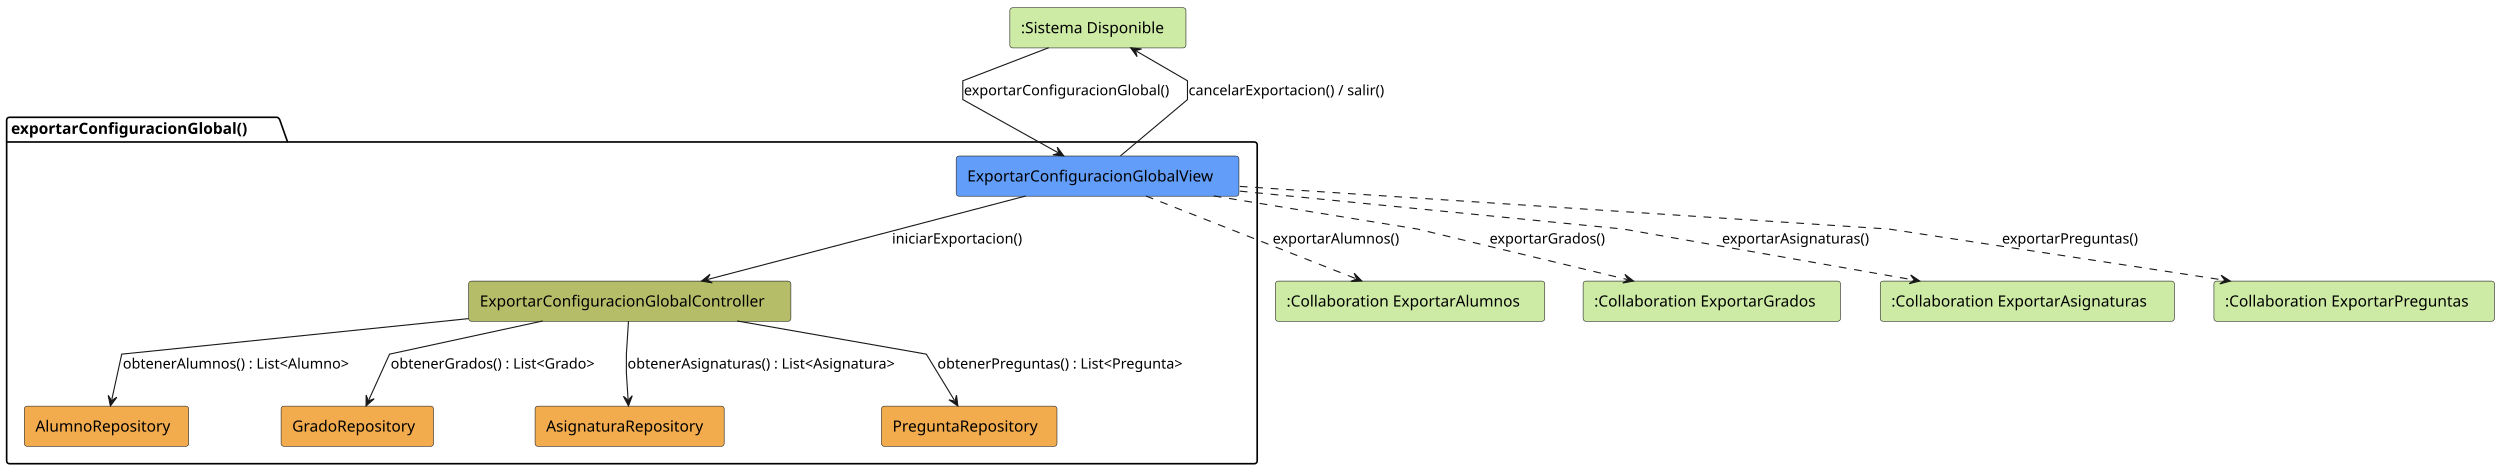
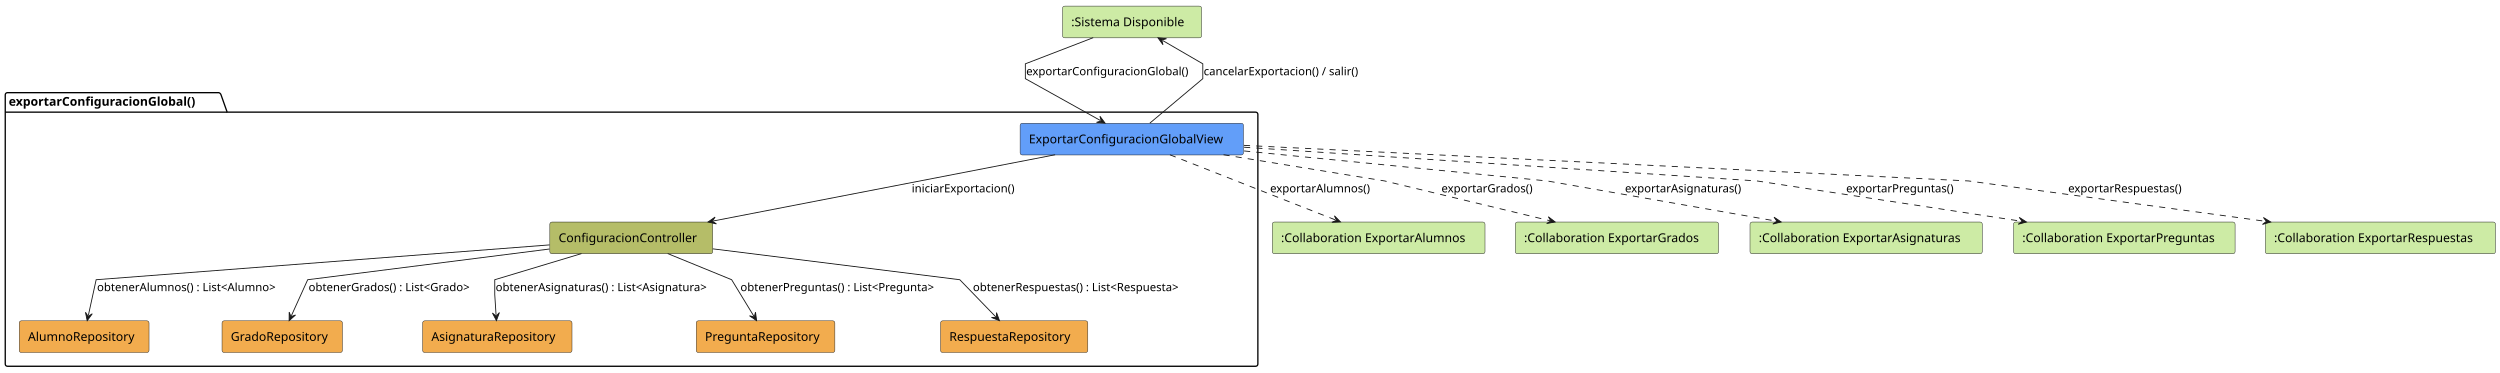
- <svg xmlns="http://www.w3.org/2000/svg" contentStyleType="text/css" data-diagram-type="DESCRIPTION" height="426px" preserveAspectRatio="none" style="width:2259px;height:426px;background:#FFFFFF;" version="1.1" viewBox="0 0 2259 426" width="2259px" zoomAndPan="magnify">
+ <svg xmlns="http://www.w3.org/2000/svg" contentStyleType="text/css" data-diagram-type="DESCRIPTION" height="426px" preserveAspectRatio="none" style="width:2860px;height:426px;background:#FFFFFF;" version="1.1" viewBox="0 0 2860 426" width="2860px" zoomAndPan="magnify">
  <defs />
  <g>
-     <g class="cluster" data-entity="exportarConfiguracionGlobal" data-source-line="4" data-uid="ent0003" id="cluster_exportarConfiguracionGlobal">
-       <path d="M8.5,106 L250.357,106 A3.75,3.75 0 0 1 252.857,108.5 L259.857,128.297 L1133.5,128.297 A2.5,2.5 0 0 1 1136,130.797 L1136,416.5 A2.5,2.5 0 0 1 1133.5,419 L8.5,419 A2.5,2.5 0 0 1 6,416.5 L6,108.5 A2.5,2.5 0 0 1 8.5,106" fill="none" style="stroke:#000000;stroke-width:1.5;" />
+     <g class="cluster" data-qualified-name="exportarConfiguracionGlobal" data-source-line="4" id="ent0003">
+       <path d="M8.5,106 L250.357,106 A3.75,3.75 0 0 1 252.857,108.5 L259.857,128.297 L1436.5,128.297 A2.5,2.5 0 0 1 1439,130.797 L1439,416.5 A2.5,2.5 0 0 1 1436.5,419 L8.5,419 A2.5,2.5 0 0 1 6,416.5 L6,108.5 A2.5,2.5 0 0 1 8.5,106" fill="none" style="stroke:#000000;stroke-width:1.5;" />
      <line style="stroke:#000000;stroke-width:1.5;" x1="6" x2="259.857" y1="128.297" y2="128.297" />
      <text fill="#000000" font-family="sans-serif" font-size="14" font-weight="bold" lengthAdjust="spacing" textLength="240.857" x="10" y="120.995">exportarConfiguracionGlobal()</text>
    </g>
-     <g class="entity" data-entity="ExportarConfiguracionGlobalView" data-source-line="5" data-uid="ent0004" id="entity_ExportarConfiguracionGlobalView">
-       <rect fill="#629EF9" height="36.297" rx="2.5" ry="2.5" style="stroke:#181818;stroke-width:0.5;" width="255.505" x="864" y="141" />
-       <text fill="#000000" font-family="sans-serif" font-size="14" lengthAdjust="spacing" textLength="235.505" x="874" y="163.995">ExportarConfiguracionGlobalView</text>
+     <g class="entity" data-qualified-name="exportarConfiguracionGlobal.ExportarConfiguracionGlobalView" data-source-line="5" id="ent0004">
+       <rect fill="#629EF9" height="36.297" rx="2.5" ry="2.5" style="stroke:#181818;stroke-width:0.5;" width="255.505" x="1167" y="141" />
+       <text fill="#000000" font-family="sans-serif" font-size="14" lengthAdjust="spacing" textLength="235.505" x="1177" y="163.995">ExportarConfiguracionGlobalView</text>
    </g>
-     <g class="entity" data-entity="ExportarConfiguracionGlobalController" data-source-line="6" data-uid="ent0005" id="entity_ExportarConfiguracionGlobalController">
-       <rect fill="#B5BD68" height="36.297" rx="2.5" ry="2.5" style="stroke:#181818;stroke-width:0.5;" width="291.147" x="423.5" y="254" />
-       <text fill="#000000" font-family="sans-serif" font-size="14" lengthAdjust="spacing" textLength="271.147" x="433.5" y="276.995">ExportarConfiguracionGlobalController</text>
+     <g class="entity" data-qualified-name="exportarConfiguracionGlobal.ConfiguracionController" data-source-line="6" id="ent0005">
+       <rect fill="#B5BD68" height="36.297" rx="2.5" ry="2.5" style="stroke:#181818;stroke-width:0.5;" width="186.325" x="629" y="254" />
+       <text fill="#000000" font-family="sans-serif" font-size="14" lengthAdjust="spacing" textLength="166.325" x="639" y="276.995">ConfiguracionController</text>
    </g>
-     <g class="entity" data-entity="AlumnoRepository" data-source-line="7" data-uid="ent0006" id="entity_AlumnoRepository">
+     <g class="entity" data-qualified-name="exportarConfiguracionGlobal.AlumnoRepository" data-source-line="7" id="ent0006">
      <rect fill="#F2AC4E" height="36.297" rx="2.5" ry="2.5" style="stroke:#181818;stroke-width:0.5;" width="148.488" x="22" y="367" />
      <text fill="#000000" font-family="sans-serif" font-size="14" lengthAdjust="spacing" textLength="128.488" x="32" y="389.995">AlumnoRepository</text>
    </g>
-     <g class="entity" data-entity="GradoRepository" data-source-line="8" data-uid="ent0007" id="entity_GradoRepository">
+     <g class="entity" data-qualified-name="exportarConfiguracionGlobal.GradoRepository" data-source-line="8" id="ent0007">
      <rect fill="#F2AC4E" height="36.297" rx="2.5" ry="2.5" style="stroke:#181818;stroke-width:0.5;" width="137.708" x="254" y="367" />
      <text fill="#000000" font-family="sans-serif" font-size="14" lengthAdjust="spacing" textLength="117.708" x="264" y="389.995">GradoRepository</text>
    </g>
-     <g class="entity" data-entity="AsignaturaRepository" data-source-line="9" data-uid="ent0008" id="entity_AsignaturaRepository">
+     <g class="entity" data-qualified-name="exportarConfiguracionGlobal.AsignaturaRepository" data-source-line="9" id="ent0008">
      <rect fill="#F2AC4E" height="36.297" rx="2.5" ry="2.5" style="stroke:#181818;stroke-width:0.5;" width="170.869" x="483.5" y="367" />
      <text fill="#000000" font-family="sans-serif" font-size="14" lengthAdjust="spacing" textLength="150.869" x="493.5" y="389.995">AsignaturaRepository</text>
    </g>
-     <g class="entity" data-entity="PreguntaRepository" data-source-line="10" data-uid="ent0009" id="entity_PreguntaRepository">
+     <g class="entity" data-qualified-name="exportarConfiguracionGlobal.PreguntaRepository" data-source-line="10" id="ent0009">
      <rect fill="#F2AC4E" height="36.297" rx="2.5" ry="2.5" style="stroke:#181818;stroke-width:0.5;" width="158.585" x="796.5" y="367" />
      <text fill="#000000" font-family="sans-serif" font-size="14" lengthAdjust="spacing" textLength="138.585" x="806.5" y="389.995">PreguntaRepository</text>
    </g>
-     <g class="entity" data-entity="SistemaDisponible" data-source-line="3" data-uid="ent0002" id="entity_SistemaDisponible">
-       <rect fill="#CDEBA5" height="36.297" rx="2.5" ry="2.5" style="stroke:#181818;stroke-width:0.5;" width="159.125" x="912.5" y="7" />
-       <text fill="#000000" font-family="sans-serif" font-size="14" lengthAdjust="spacing" textLength="139.125" x="922.5" y="29.995">:Sistema Disponible</text>
+     <g class="entity" data-qualified-name="exportarConfiguracionGlobal.RespuestaRepository" data-source-line="11" id="ent0010">
+       <rect fill="#F2AC4E" height="36.297" rx="2.5" ry="2.5" style="stroke:#181818;stroke-width:0.5;" width="168.442" x="1076" y="367" />
+       <text fill="#000000" font-family="sans-serif" font-size="14" lengthAdjust="spacing" textLength="148.442" x="1086" y="389.995">RespuestaRepository</text>
    </g>
-     <g class="entity" data-entity="ExportarAlumnos" data-source-line="13" data-uid="ent0010" id="entity_ExportarAlumnos">
-       <rect fill="#CDEBA5" height="36.297" rx="2.5" ry="2.5" style="stroke:#181818;stroke-width:0.5;" width="243.344" x="1152.5" y="254" />
-       <text fill="#000000" font-family="sans-serif" font-size="14" lengthAdjust="spacing" textLength="223.344" x="1162.5" y="276.995">:Collaboration ExportarAlumnos</text>
+     <g class="entity" data-qualified-name="SistemaDisponible" data-source-line="3" id="ent0002">
+       <rect fill="#CDEBA5" height="36.297" rx="2.5" ry="2.5" style="stroke:#181818;stroke-width:0.5;" width="159.125" x="1215.5" y="7" />
+       <text fill="#000000" font-family="sans-serif" font-size="14" lengthAdjust="spacing" textLength="139.125" x="1225.5" y="29.995">:Sistema Disponible</text>
    </g>
-     <g class="entity" data-entity="ExportarGrados" data-source-line="14" data-uid="ent0011" id="entity_ExportarGrados">
-       <rect fill="#CDEBA5" height="36.297" rx="2.5" ry="2.5" style="stroke:#181818;stroke-width:0.5;" width="232.564" x="1430.5" y="254" />
-       <text fill="#000000" font-family="sans-serif" font-size="14" lengthAdjust="spacing" textLength="212.564" x="1440.5" y="276.995">:Collaboration ExportarGrados</text>
+     <g class="entity" data-qualified-name="ExportarAlumnos" data-source-line="14" id="ent0011">
+       <rect fill="#CDEBA5" height="36.297" rx="2.5" ry="2.5" style="stroke:#181818;stroke-width:0.5;" width="243.344" x="1455.5" y="254" />
+       <text fill="#000000" font-family="sans-serif" font-size="14" lengthAdjust="spacing" textLength="223.344" x="1465.5" y="276.995">:Collaboration ExportarAlumnos</text>
    </g>
-     <g class="entity" data-entity="ExportarAsignaturas" data-source-line="15" data-uid="ent0012" id="entity_ExportarAsignaturas">
-       <rect fill="#CDEBA5" height="36.297" rx="2.5" ry="2.5" style="stroke:#181818;stroke-width:0.5;" width="265.725" x="1699" y="254" />
-       <text fill="#000000" font-family="sans-serif" font-size="14" lengthAdjust="spacing" textLength="245.725" x="1709" y="276.995">:Collaboration ExportarAsignaturas</text>
+     <g class="entity" data-qualified-name="ExportarGrados" data-source-line="15" id="ent0012">
+       <rect fill="#CDEBA5" height="36.297" rx="2.5" ry="2.5" style="stroke:#181818;stroke-width:0.5;" width="232.564" x="1733.5" y="254" />
+       <text fill="#000000" font-family="sans-serif" font-size="14" lengthAdjust="spacing" textLength="212.564" x="1743.5" y="276.995">:Collaboration ExportarGrados</text>
    </g>
-     <g class="entity" data-entity="ExportarPreguntas" data-source-line="16" data-uid="ent0013" id="entity_ExportarPreguntas">
-       <rect fill="#CDEBA5" height="36.297" rx="2.5" ry="2.5" style="stroke:#181818;stroke-width:0.5;" width="253.44" x="2000.5" y="254" />
-       <text fill="#000000" font-family="sans-serif" font-size="14" lengthAdjust="spacing" textLength="233.44" x="2010.5" y="276.995">:Collaboration ExportarPreguntas</text>
+     <g class="entity" data-qualified-name="ExportarAsignaturas" data-source-line="16" id="ent0013">
+       <rect fill="#CDEBA5" height="36.297" rx="2.5" ry="2.5" style="stroke:#181818;stroke-width:0.5;" width="265.725" x="2002" y="254" />
+       <text fill="#000000" font-family="sans-serif" font-size="14" lengthAdjust="spacing" textLength="245.725" x="2012" y="276.995">:Collaboration ExportarAsignaturas</text>
    </g>
-     <g class="link" data-entity-1="SistemaDisponible" data-entity-2="ExportarConfiguracionGlobalView" data-source-line="18" data-uid="lnk14" id="link_SistemaDisponible_ExportarConfiguracionGlobalView">
-       <path d="M947.61,43.1 C912.73,56.54 870,73 870,73 C870,73 870,90 870,90 C870,90 919.829,117.779 955.969,137.919" fill="none" id="SistemaDisponible-to-ExportarConfiguracionGlobalView" style="stroke:#181818;stroke-width:1;" />
-       <polygon fill="#181818" points="961.21,140.84,955.295,132.965,956.842,138.406,951.401,139.953,961.21,140.84" style="stroke:#181818;stroke-width:1;" />
-       <text fill="#000000" font-family="sans-serif" font-size="13" lengthAdjust="spacing" textLength="197.476" x="871" y="86.067">exportarConfiguracionGlobal()</text>
+     <g class="entity" data-qualified-name="ExportarPreguntas" data-source-line="17" id="ent0014">
+       <rect fill="#CDEBA5" height="36.297" rx="2.5" ry="2.5" style="stroke:#181818;stroke-width:0.5;" width="253.44" x="2303.5" y="254" />
+       <text fill="#000000" font-family="sans-serif" font-size="14" lengthAdjust="spacing" textLength="233.44" x="2313.5" y="276.995">:Collaboration ExportarPreguntas</text>
    </g>
-     <g class="link" data-entity-1="SistemaDisponible" data-entity-2="ExportarConfiguracionGlobalView" data-source-line="32" data-uid="lnk25" id="link_SistemaDisponible_ExportarConfiguracionGlobalView">
-       <path d="M1026.889,46.242 C1050.009,59.662 1073,73 1073,73 C1073,73 1073,90 1073,90 C1073,90 1036.44,120.7 1012.44,140.84" fill="none" id="SistemaDisponible-backto-ExportarConfiguracionGlobalView" style="stroke:#181818;stroke-width:1;" />
-       <polygon fill="#181818" points="1021.7,43.23,1027.476,51.208,1026.024,45.74,1031.492,44.289,1021.7,43.23" style="stroke:#181818;stroke-width:1;" />
-       <text fill="#000000" font-family="sans-serif" font-size="13" lengthAdjust="spacing" textLength="193.134" x="1074" y="86.067">cancelarExportacion() / salir()</text>
+     <g class="entity" data-qualified-name="ExportarRespuestas" data-source-line="18" id="ent0015">
+       <rect fill="#CDEBA5" height="36.297" rx="2.5" ry="2.5" style="stroke:#181818;stroke-width:0.5;" width="263.298" x="2591.5" y="254" />
+       <text fill="#000000" font-family="sans-serif" font-size="14" lengthAdjust="spacing" textLength="243.298" x="2601.5" y="276.995">:Collaboration ExportarRespuestas</text>
    </g>
-     <g class="link" data-entity-1="ExportarConfiguracionGlobalView" data-entity-2="ExportarConfiguracionGlobalController" data-source-line="20" data-uid="lnk15" id="link_ExportarConfiguracionGlobalView_ExportarConfiguracionGlobalController">
-       <path d="M926.83,177.1 C847.23,197.99 719.173,231.587 639.693,252.447" fill="none" id="ExportarConfiguracionGlobalView-to-ExportarConfiguracionGlobalController" style="stroke:#181818;stroke-width:1;" />
-       <polygon fill="#181818" points="633.89,253.97,643.611,255.554,638.726,252.701,641.58,247.816,633.89,253.97" style="stroke:#181818;stroke-width:1;" />
-       <text fill="#000000" font-family="sans-serif" font-size="13" lengthAdjust="spacing" textLength="127.15" x="806" y="220.067">iniciarExportacion()</text>
+     <g class="link" data-entity-1="ent0002" data-entity-2="ent0004" data-link-type="dependency" data-source-line="20" id="lnk16">
+       <path d="M1250.61,43.1 C1215.73,56.54 1173,73 1173,73 C1173,73 1173,90 1173,90 C1173,90 1222.829,117.779 1258.969,137.919" fill="none" id="SistemaDisponible-to-ExportarConfiguracionGlobalView" style="stroke:#181818;stroke-width:1;" />
+       <polygon fill="#181818" points="1264.21,140.84,1258.295,132.965,1259.842,138.406,1254.401,139.953,1264.21,140.84" style="stroke:#181818;stroke-width:1;" />
+       <text fill="#000000" font-family="sans-serif" font-size="13" lengthAdjust="spacing" textLength="197.476" x="1174" y="86.067">exportarConfiguracionGlobal()</text>
    </g>
-     <g class="link" data-entity-1="ExportarConfiguracionGlobalController" data-entity-2="AlumnoRepository" data-source-line="22" data-uid="lnk16" id="link_ExportarConfiguracionGlobalController_AlumnoRepository">
-       <path d="M423.45,287.9 C289.02,301.67 110,320 110,320 C110,320 105.183,342.029 101.033,360.989" fill="none" id="ExportarConfiguracionGlobalController-to-AlumnoRepository" style="stroke:#181818;stroke-width:1;" />
+     <g class="link" data-entity-1="ent0002" data-entity-2="ent0004" data-link-type="dependency" data-source-line="36" id="lnk29">
+       <path d="M1329.889,46.242 C1353.009,59.662 1376,73 1376,73 C1376,73 1376,90 1376,90 C1376,90 1339.44,120.7 1315.44,140.84" fill="none" id="SistemaDisponible-backto-ExportarConfiguracionGlobalView" style="stroke:#181818;stroke-width:1;" />
+       <polygon fill="#181818" points="1324.7,43.23,1330.476,51.208,1329.024,45.74,1334.492,44.289,1324.7,43.23" style="stroke:#181818;stroke-width:1;" />
+       <text fill="#000000" font-family="sans-serif" font-size="13" lengthAdjust="spacing" textLength="193.134" x="1377" y="86.067">cancelarExportacion() / salir()</text>
+     </g>
+     <g class="link" data-entity-1="ent0004" data-entity-2="ent0005" data-link-type="dependency" data-source-line="22" id="lnk17">
+       <path d="M1207.04,177.04 C1099.28,197.92 923.681,231.929 815.9,252.809" fill="none" id="ExportarConfiguracionGlobalView-to-ConfiguracionController" style="stroke:#181818;stroke-width:1;" />
+       <polygon fill="#181818" points="810.01,253.95,819.606,256.165,814.919,252.999,818.085,248.311,810.01,253.95" style="stroke:#181818;stroke-width:1;" />
+       <text fill="#000000" font-family="sans-serif" font-size="13" lengthAdjust="spacing" textLength="127.15" x="1043" y="220.067">iniciarExportacion()</text>
+     </g>
+     <g class="link" data-entity-1="ent0005" data-entity-2="ent0006" data-link-type="dependency" data-source-line="24" id="lnk18">
+       <path d="M628.72,280.16 C457.39,293.32 110,320 110,320 C110,320 105.183,342.029 101.033,360.989" fill="none" id="ConfiguracionController-to-AlumnoRepository" style="stroke:#181818;stroke-width:1;" />
      <polygon fill="#181818" points="99.75,366.85,105.582,358.913,100.819,361.966,97.767,357.203,99.75,366.85" style="stroke:#181818;stroke-width:1;" />
      <text fill="#000000" font-family="sans-serif" font-size="13" lengthAdjust="spacing" textLength="224.155" x="111" y="333.067">obtenerAlumnos() : List&lt;Alumno&gt;</text>
    </g>
-     <g class="link" data-entity-1="ExportarConfiguracionGlobalController" data-entity-2="GradoRepository" data-source-line="23" data-uid="lnk17" id="link_ExportarConfiguracionGlobalController_GradoRepository">
-       <path d="M490.35,290.03 C428.25,303.49 352,320 352,320 C352,320 341.836,342.425 333.246,361.385" fill="none" id="ExportarConfiguracionGlobalController-to-GradoRepository" style="stroke:#181818;stroke-width:1;" />
+     <g class="link" data-entity-1="ent0005" data-entity-2="ent0007" data-link-type="dependency" data-source-line="25" id="lnk19">
+       <path d="M628.63,284.86 C519.02,298.78 352,320 352,320 C352,320 341.836,342.425 333.246,361.385" fill="none" id="ConfiguracionController-to-GradoRepository" style="stroke:#181818;stroke-width:1;" />
      <polygon fill="#181818" points="330.77,366.85,338.128,360.303,332.833,362.296,330.841,357.001,330.77,366.85" style="stroke:#181818;stroke-width:1;" />
      <text fill="#000000" font-family="sans-serif" font-size="13" lengthAdjust="spacing" textLength="204.134" x="353" y="333.067">obtenerGrados() : List&lt;Grado&gt;</text>
    </g>
-     <g class="link" data-entity-1="ExportarConfiguracionGlobalController" data-entity-2="AsignaturaRepository" data-source-line="24" data-uid="lnk18" id="link_ExportarConfiguracionGlobalController_AsignaturaRepository">
-       <path d="M567.9,290.23 C567.04,303.65 566,320 566,320 C566,320 566,337 566,337 C566,337 566.656,347.362 567.516,360.782" fill="none" id="ExportarConfiguracionGlobalController-to-AsignaturaRepository" style="stroke:#181818;stroke-width:1;" />
+     <g class="link" data-entity-1="ent0005" data-entity-2="ent0008" data-link-type="dependency" data-source-line="26" id="lnk20">
+       <path d="M665.24,290.1 C620.63,303.54 566,320 566,320 C566,320 566,337 566,337 C566,337 566.656,347.362 567.516,360.782" fill="none" id="ConfiguracionController-to-AsignaturaRepository" style="stroke:#181818;stroke-width:1;" />
      <polygon fill="#181818" points="567.9,366.77,571.316,357.533,567.58,361.78,563.333,358.044,567.9,366.77" style="stroke:#181818;stroke-width:1;" />
      <text fill="#000000" font-family="sans-serif" font-size="13" lengthAdjust="spacing" textLength="265.719" x="567" y="333.067">obtenerAsignaturas() : List&lt;Asignatura&gt;</text>
    </g>
-     <g class="link" data-entity-1="ExportarConfiguracionGlobalController" data-entity-2="PreguntaRepository" data-source-line="25" data-uid="lnk19" id="link_ExportarConfiguracionGlobalController_PreguntaRepository">
-       <path d="M666.13,290.03 C742.83,303.49 837,320 837,320 C837,320 850.879,342.766 862.428,361.726" fill="none" id="ExportarConfiguracionGlobalController-to-PreguntaRepository" style="stroke:#181818;stroke-width:1;" />
+     <g class="link" data-entity-1="ent0005" data-entity-2="ent0009" data-link-type="dependency" data-source-line="27" id="lnk21">
+       <path d="M763.84,290.1 C796.72,303.54 837,320 837,320 C837,320 850.879,342.766 862.428,361.726" fill="none" id="ConfiguracionController-to-PreguntaRepository" style="stroke:#181818;stroke-width:1;" />
      <polygon fill="#181818" points="865.55,366.85,864.284,357.083,862.949,362.58,857.452,361.245,865.55,366.85" style="stroke:#181818;stroke-width:1;" />
      <text fill="#000000" font-family="sans-serif" font-size="13" lengthAdjust="spacing" textLength="242.906" x="847" y="333.067">obtenerPreguntas() : List&lt;Pregunta&gt;</text>
    </g>
-     <g class="link" data-entity-1="ExportarConfiguracionGlobalView" data-entity-2="ExportarAlumnos" data-source-line="27" data-uid="lnk20" id="link_ExportarConfiguracionGlobalView_ExportarAlumnos">
-       <path d="M1035.44,177.1 C1088.44,197.96 1171.907,230.812 1224.927,251.682" fill="none" id="ExportarConfiguracionGlobalView-to-ExportarAlumnos" style="stroke:#181818;stroke-width:1;stroke-dasharray:7,7;" />
-       <polygon fill="#181818" points="1230.51,253.88,1223.601,246.862,1225.858,252.049,1220.67,254.306,1230.51,253.88" style="stroke:#181818;stroke-width:1;" />
-       <text fill="#000000" font-family="sans-serif" font-size="13" lengthAdjust="spacing" textLength="122.167" x="1150" y="220.067">exportarAlumnos()</text>
+     <g class="link" data-entity-1="ent0005" data-entity-2="ent0010" data-link-type="dependency" data-source-line="28" id="lnk22">
+       <path d="M815.43,284.68 C926.78,298.6 1098,320 1098,320 C1098,320 1120.845,343.581 1139.215,362.541" fill="none" id="ConfiguracionController-to-RespuestaRepository" style="stroke:#181818;stroke-width:1;" />
+       <polygon fill="#181818" points="1143.39,366.85,1140,357.603,1139.911,363.259,1134.255,363.17,1143.39,366.85" style="stroke:#181818;stroke-width:1;" />
+       <text fill="#000000" font-family="sans-serif" font-size="13" lengthAdjust="spacing" textLength="261.212" x="1113" y="333.067">obtenerRespuestas() : List&lt;Respuesta&gt;</text>
    </g>
-     <g class="link" data-entity-1="ExportarConfiguracionGlobalView" data-entity-2="ExportarGrados" data-source-line="28" data-uid="lnk21" id="link_ExportarConfiguracionGlobalView_ExportarGrados">
-       <path d="M1096.74,177.03 C1179.45,190.49 1281,207 1281,207 C1281,207 1391.437,233.566 1470.236,252.526" fill="none" id="ExportarConfiguracionGlobalView-to-ExportarGrados" style="stroke:#181818;stroke-width:1;stroke-dasharray:7,7;" />
-       <polygon fill="#181818" points="1476.07,253.93,1468.255,247.936,1471.209,252.76,1466.384,255.714,1476.07,253.93" style="stroke:#181818;stroke-width:1;" />
-       <text fill="#000000" font-family="sans-serif" font-size="13" lengthAdjust="spacing" textLength="112.157" x="1346" y="220.067">exportarGrados()</text>
+     <g class="link" data-entity-1="ent0004" data-entity-2="ent0011" data-link-type="dependency" data-source-line="30" id="lnk23">
+       <path d="M1338.44,177.1 C1391.44,197.96 1474.907,230.812 1527.927,251.682" fill="none" id="ExportarConfiguracionGlobalView-to-ExportarAlumnos" style="stroke:#181818;stroke-width:1;stroke-dasharray:7,7;" />
+       <polygon fill="#181818" points="1533.51,253.88,1526.601,246.862,1528.858,252.049,1523.67,254.306,1533.51,253.88" style="stroke:#181818;stroke-width:1;" />
+       <text fill="#000000" font-family="sans-serif" font-size="13" lengthAdjust="spacing" textLength="122.167" x="1453" y="220.067">exportarAlumnos()</text>
    </g>
-     <g class="link" data-entity-1="ExportarConfiguracionGlobalView" data-entity-2="ExportarAsignaturas" data-source-line="29" data-uid="lnk22" id="link_ExportarConfiguracionGlobalView_ExportarAsignaturas">
-       <path d="M1120.23,172.69 C1260.91,186.61 1467,207 1467,207 C1467,207 1620.63,233.934 1728.76,252.894" fill="none" id="ExportarConfiguracionGlobalView-to-ExportarAsignaturas" style="stroke:#181818;stroke-width:1;stroke-dasharray:7,7;" />
-       <polygon fill="#181818" points="1734.67,253.93,1726.496,248.436,1729.745,253.066,1725.114,256.315,1734.67,253.93" style="stroke:#181818;stroke-width:1;" />
-       <text fill="#000000" font-family="sans-serif" font-size="13" lengthAdjust="spacing" textLength="142.949" x="1556" y="220.067">exportarAsignaturas()</text>
+     <g class="link" data-entity-1="ent0004" data-entity-2="ent0012" data-link-type="dependency" data-source-line="31" id="lnk24">
+       <path d="M1399.74,177.03 C1482.45,190.49 1584,207 1584,207 C1584,207 1694.437,233.566 1773.236,252.526" fill="none" id="ExportarConfiguracionGlobalView-to-ExportarGrados" style="stroke:#181818;stroke-width:1;stroke-dasharray:7,7;" />
+       <polygon fill="#181818" points="1779.07,253.93,1771.255,247.936,1774.209,252.76,1769.384,255.714,1779.07,253.93" style="stroke:#181818;stroke-width:1;" />
+       <text fill="#000000" font-family="sans-serif" font-size="13" lengthAdjust="spacing" textLength="112.157" x="1649" y="220.067">exportarGrados()</text>
    </g>
-     <g class="link" data-entity-1="ExportarConfiguracionGlobalView" data-entity-2="ExportarPreguntas" data-source-line="30" data-uid="lnk23" id="link_ExportarConfiguracionGlobalView_ExportarPreguntas">
-       <path d="M1120.24,168.43 C1326,181.96 1707,207 1707,207 C1707,207 1884.918,234.116 2009.349,253.076" fill="none" id="ExportarConfiguracionGlobalView-to-ExportarPreguntas" style="stroke:#181818;stroke-width:1;stroke-dasharray:7,7;" />
-       <polygon fill="#181818" points="2015.28,253.98,2006.985,248.67,2010.337,253.227,2005.78,256.579,2015.28,253.98" style="stroke:#181818;stroke-width:1;" />
-       <text fill="#000000" font-family="sans-serif" font-size="13" lengthAdjust="spacing" textLength="131.542" x="1809" y="220.067">exportarPreguntas()</text>
+     <g class="link" data-entity-1="ent0004" data-entity-2="ent0013" data-link-type="dependency" data-source-line="32" id="lnk25">
+       <path d="M1423.23,172.69 C1563.91,186.61 1770,207 1770,207 C1770,207 1923.63,233.934 2031.76,252.894" fill="none" id="ExportarConfiguracionGlobalView-to-ExportarAsignaturas" style="stroke:#181818;stroke-width:1;stroke-dasharray:7,7;" />
+       <polygon fill="#181818" points="2037.67,253.93,2029.496,248.436,2032.745,253.066,2028.114,256.315,2037.67,253.93" style="stroke:#181818;stroke-width:1;" />
+       <text fill="#000000" font-family="sans-serif" font-size="13" lengthAdjust="spacing" textLength="142.949" x="1859" y="220.067">exportarAsignaturas()</text>
+     </g>
+     <g class="link" data-entity-1="ent0004" data-entity-2="ent0014" data-link-type="dependency" data-source-line="33" id="lnk26">
+       <path d="M1423.24,168.43 C1629,181.96 2010,207 2010,207 C2010,207 2187.919,234.116 2312.349,253.076" fill="none" id="ExportarConfiguracionGlobalView-to-ExportarPreguntas" style="stroke:#181818;stroke-width:1;stroke-dasharray:7,7;" />
+       <polygon fill="#181818" points="2318.28,253.98,2309.985,248.67,2313.337,253.227,2308.78,256.579,2318.28,253.98" style="stroke:#181818;stroke-width:1;" />
+       <text fill="#000000" font-family="sans-serif" font-size="13" lengthAdjust="spacing" textLength="131.542" x="2112" y="220.067">exportarPreguntas()</text>
+     </g>
+     <g class="link" data-entity-1="ent0004" data-entity-2="ent0015" data-link-type="dependency" data-source-line="34" id="lnk27">
+       <path d="M1423.07,166.29 C1683.85,179.1 2252,207 2252,207 C2252,207 2452.235,234.212 2591.765,253.172" fill="none" id="ExportarConfiguracionGlobalView-to-ExportarRespuestas" style="stroke:#181818;stroke-width:1;stroke-dasharray:7,7;" />
+       <polygon fill="#181818" points="2597.71,253.98,2589.331,248.805,2592.756,253.307,2588.253,256.732,2597.71,253.98" style="stroke:#181818;stroke-width:1;" />
+       <text fill="#000000" font-family="sans-serif" font-size="13" lengthAdjust="spacing" textLength="140.696" x="2366" y="220.067">exportarRespuestas()</text>
    </g>
  </g>
</svg>
